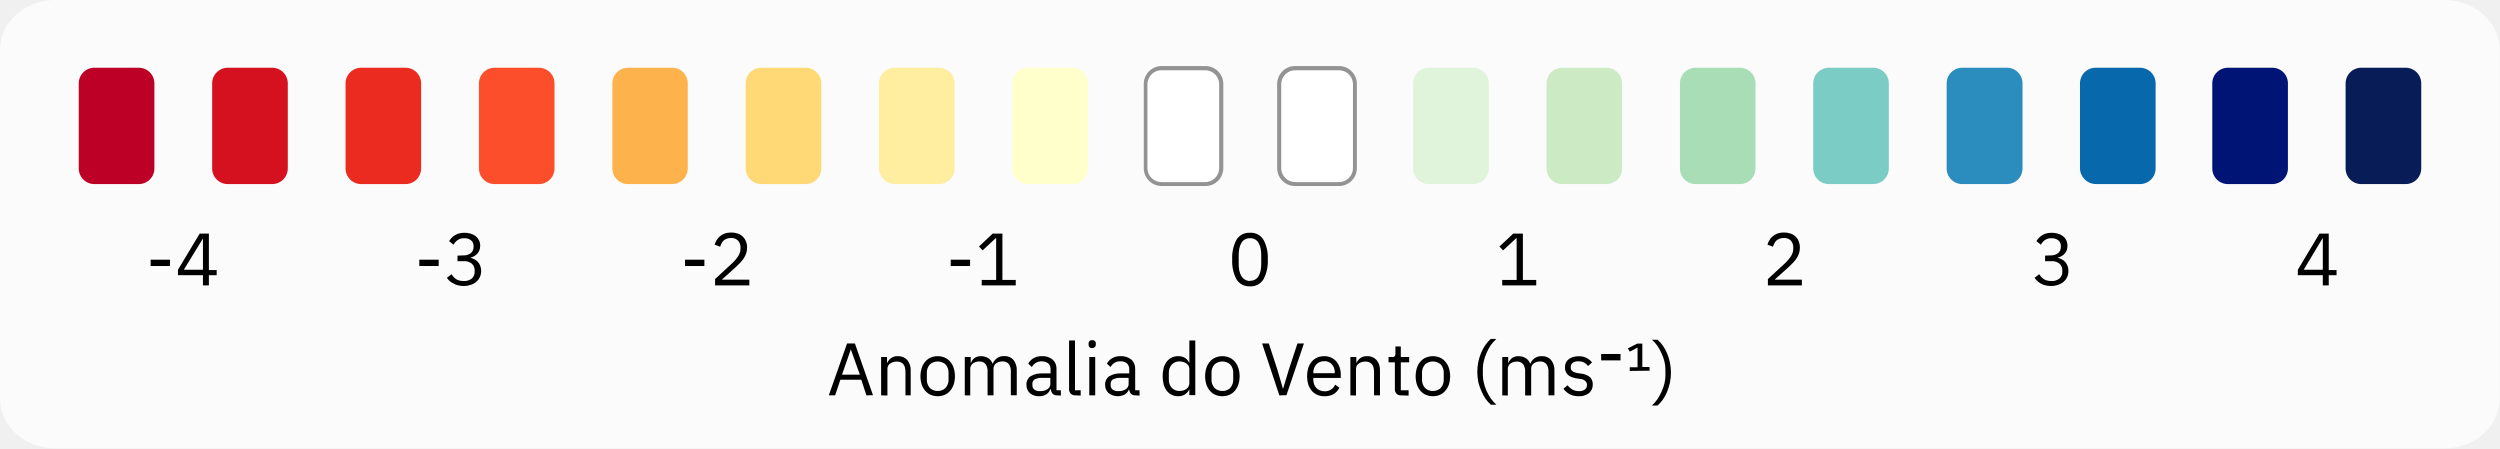
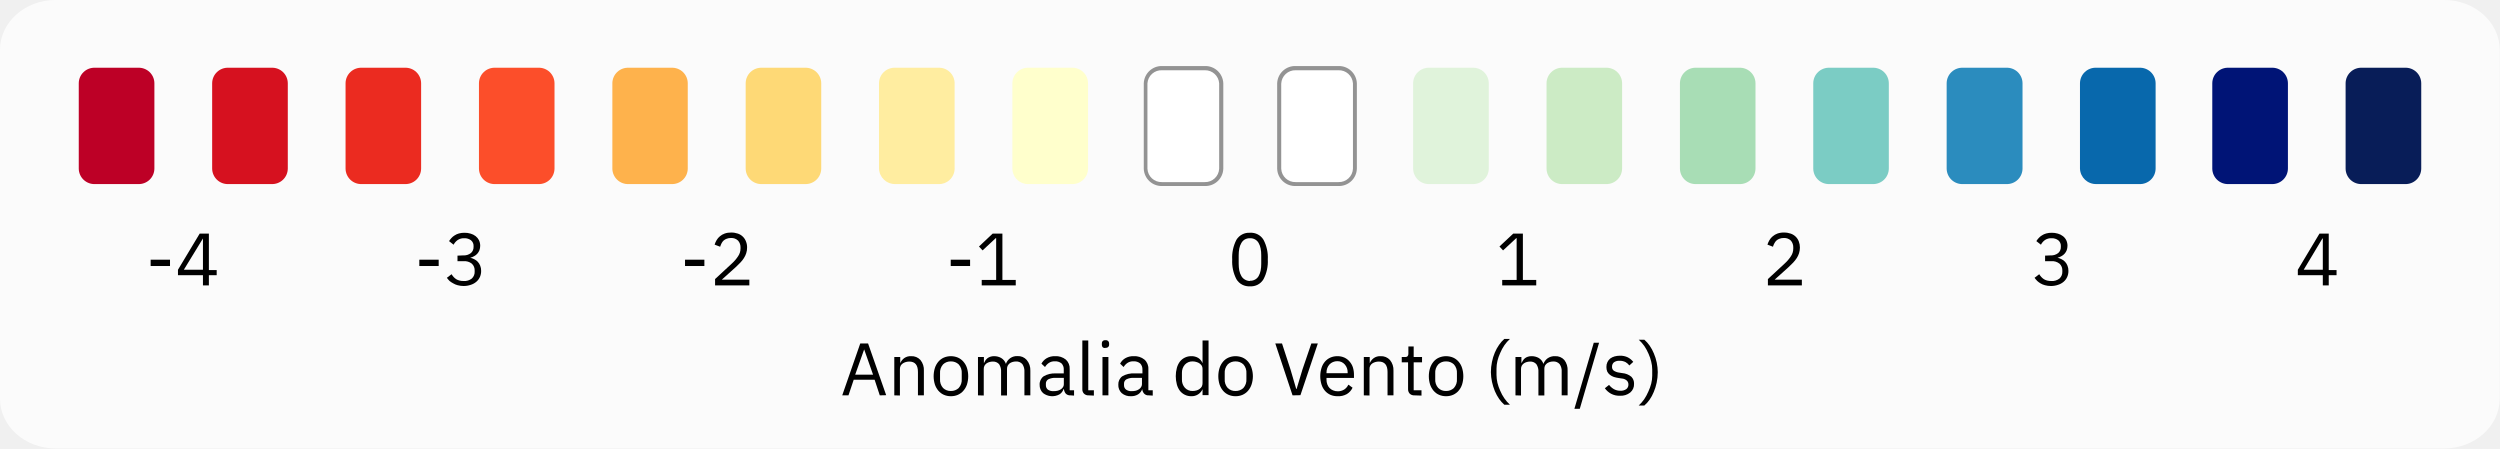
<svg xmlns="http://www.w3.org/2000/svg" id="Camada_1" data-name="Camada 1" viewBox="0 0 320.28 57.45">
  <defs>
    <style>.cls-1{opacity:0.75;}.cls-2{fill:#fff;}.cls-3{fill:#939393;}.cls-4{fill:#eb2b20;}.cls-5{fill:#d6111f;}.cls-6{fill:#bd0026;}.cls-7{fill:#0868ac;}.cls-8{fill:#001476;}.cls-9{fill:#081d58;}.cls-10{fill:#2b8cbe;}.cls-11{fill:#7bccc4;}.cls-12{fill:#a8ddb5;}.cls-13{fill:#ccebc5;}.cls-14{fill:#e0f3db;}.cls-15{fill:#ffc;}.cls-16{fill:#ffeda0;}.cls-17{fill:#fed976;}.cls-18{fill:#feb24c;}.cls-19{fill:#fc4e2a;}</style>
  </defs>
  <g class="cls-1">
    <path class="cls-2" d="M0,6.38C0,2.86,3.19,0,7.12,0h306c3.93,0,7.12,2.86,7.12,6.38V51.07c0,3.52-3.19,6.38-7.12,6.38H7.12C3.19,57.45,0,54.59,0,51.07Z" />
  </g>
  <path class="cls-2" d="M166,23.58h5.47a2,2,0,0,0,2.11-2V10.68a2,2,0,0,0-2.11-2H166a2,2,0,0,0-2.11,2V21.61A2,2,0,0,0,166,23.58Z" />
  <path class="cls-3" d="M163.62,21.61V10.68A2.3,2.3,0,0,1,166,8.46h5.47a2.3,2.3,0,0,1,2.36,2.22V21.61a2.29,2.29,0,0,1-2.36,2.22H166A2.29,2.29,0,0,1,163.62,21.61ZM166,9a1.8,1.8,0,0,0-1.86,1.72V21.61A1.8,1.8,0,0,0,166,23.33h5.47a1.8,1.8,0,0,0,1.86-1.72V10.68A1.8,1.8,0,0,0,171.45,9Z" />
  <path class="cls-4" d="M46.38,23.58h5.46a2,2,0,0,0,2.11-2V10.68a2,2,0,0,0-2.11-2H46.38a2,2,0,0,0-2.11,2V21.61A2,2,0,0,0,46.38,23.58Z" />
  <path class="cls-5" d="M29.29,23.58h5.47a2,2,0,0,0,2.11-2V10.68a2,2,0,0,0-2.11-2H29.29a2,2,0,0,0-2.11,2V21.61A2,2,0,0,0,29.29,23.58Z" />
  <path class="cls-6" d="M12.2,23.58h5.47a2,2,0,0,0,2.11-2V10.68a2,2,0,0,0-2.11-2H12.2a2,2,0,0,0-2.11,2V21.61A2,2,0,0,0,12.2,23.58Z" />
  <path class="cls-7" d="M268.58,23.58h5.47a2,2,0,0,0,2.11-2V10.68a2,2,0,0,0-2.11-2h-5.47a2,2,0,0,0-2.11,2V21.61A2.05,2.05,0,0,0,268.58,23.58Z" />
  <path class="cls-8" d="M285.53,23.58H291a2,2,0,0,0,2.11-2V10.68a2,2,0,0,0-2.11-2h-5.47a2,2,0,0,0-2.11,2V21.61A2,2,0,0,0,285.53,23.58Z" />
  <path class="cls-9" d="M302.61,23.58h5.47a2,2,0,0,0,2.11-2V10.68a2,2,0,0,0-2.11-2h-5.47a2,2,0,0,0-2.11,2V21.61A2,2,0,0,0,302.61,23.58Z" />
  <path class="cls-10" d="M251.5,23.58H257a2,2,0,0,0,2.11-2V10.68a2,2,0,0,0-2.11-2H251.5a2,2,0,0,0-2.11,2V21.61A2,2,0,0,0,251.5,23.58Z" />
  <path class="cls-11" d="M234.41,23.58h5.46a2,2,0,0,0,2.11-2V10.68a2,2,0,0,0-2.11-2h-5.46a2,2,0,0,0-2.11,2V21.61A2,2,0,0,0,234.41,23.58Z" />
  <path class="cls-12" d="M217.33,23.58h5.46a2,2,0,0,0,2.11-2V10.68a2,2,0,0,0-2.11-2h-5.46a2,2,0,0,0-2.11,2V21.61A2,2,0,0,0,217.33,23.58Z" />
  <path class="cls-13" d="M200.24,23.58h5.47a2,2,0,0,0,2.1-2V10.68a2,2,0,0,0-2.1-2h-5.47a2,2,0,0,0-2.11,2V21.61A2,2,0,0,0,200.24,23.58Z" />
  <path class="cls-14" d="M183.15,23.58h5.47a2,2,0,0,0,2.11-2V10.68a2,2,0,0,0-2.11-2h-5.47a2,2,0,0,0-2.11,2V21.61A2,2,0,0,0,183.15,23.58Z" />
  <path class="cls-2" d="M148.89,23.58h5.47a2,2,0,0,0,2.11-2V10.68a2,2,0,0,0-2.11-2h-5.47a2,2,0,0,0-2.11,2V21.61A2.05,2.05,0,0,0,148.89,23.58Z" />
  <path class="cls-3" d="M146.53,21.61V10.68a2.3,2.3,0,0,1,2.36-2.22h5.47a2.3,2.3,0,0,1,2.36,2.22V21.61a2.29,2.29,0,0,1-2.36,2.22h-5.47A2.29,2.29,0,0,1,146.53,21.61ZM148.89,9A1.8,1.8,0,0,0,147,10.68V21.61a1.8,1.8,0,0,0,1.86,1.72h5.47a1.8,1.8,0,0,0,1.86-1.72V10.68A1.8,1.8,0,0,0,154.36,9Z" />
  <path class="cls-15" d="M131.81,23.58h5.47a2,2,0,0,0,2.11-2V10.68a2,2,0,0,0-2.11-2h-5.47a2,2,0,0,0-2.11,2V21.61A2,2,0,0,0,131.81,23.58Z" />
  <path class="cls-16" d="M114.72,23.58h5.47a2,2,0,0,0,2.11-2V10.68a2,2,0,0,0-2.11-2h-5.47a2,2,0,0,0-2.11,2V21.61A2.05,2.05,0,0,0,114.72,23.58Z" />
  <path class="cls-17" d="M97.63,23.58h5.47a2,2,0,0,0,2.11-2V10.68a2,2,0,0,0-2.11-2H97.63a2,2,0,0,0-2.1,2V21.61A2,2,0,0,0,97.63,23.58Z" />
  <path class="cls-18" d="M80.55,23.58H86a2,2,0,0,0,2.11-2V10.68a2,2,0,0,0-2.11-2H80.55a2,2,0,0,0-2.1,2V21.61A2,2,0,0,0,80.55,23.58Z" />
  <path class="cls-19" d="M63.47,23.58h5.46a2,2,0,0,0,2.11-2V10.68a2,2,0,0,0-2.11-2H63.47a2,2,0,0,0-2.11,2V21.61A2,2,0,0,0,63.47,23.58Z" />
  <path d="M53.72,34.08v-.81H56.2v.81Z" />
  <path d="M59.33,32.72a1.47,1.47,0,0,0,1-.3,1,1,0,0,0,.34-.79v-.07a.92.92,0,0,0-.33-.78,1.36,1.36,0,0,0-.86-.26,1.4,1.4,0,0,0-.83.22,1.69,1.69,0,0,0-.54.61l-.58-.46a2.55,2.55,0,0,1,.3-.39,1.73,1.73,0,0,1,.41-.34,1.85,1.85,0,0,1,.55-.25,2.6,2.6,0,0,1,.71-.09,2.56,2.56,0,0,1,.79.11,1.83,1.83,0,0,1,.64.32,1.56,1.56,0,0,1,.43.52,1.65,1.65,0,0,1,.16.71,1.72,1.72,0,0,1-.1.58,1.48,1.48,0,0,1-.27.44,1.42,1.42,0,0,1-.41.32,1.69,1.69,0,0,1-.5.2v0a2,2,0,0,1,.52.19,1.45,1.45,0,0,1,.45.33,1.57,1.57,0,0,1,.31.5,1.69,1.69,0,0,1,.12.66,1.86,1.86,0,0,1-.16.79,1.73,1.73,0,0,1-.46.61,2,2,0,0,1-.71.39,2.73,2.73,0,0,1-.92.15,2.86,2.86,0,0,1-.76-.1,2.1,2.1,0,0,1-.59-.25A2.73,2.73,0,0,1,57.6,36a3.31,3.31,0,0,1-.35-.41l.6-.46a2.42,2.42,0,0,0,.27.36,1.75,1.75,0,0,0,.33.28,1.53,1.53,0,0,0,.41.17,2,2,0,0,0,.53.06,1.51,1.51,0,0,0,1.06-.32,1.14,1.14,0,0,0,.36-.91v-.08a1.15,1.15,0,0,0-.36-.91,1.51,1.51,0,0,0-1.06-.32h-.78v-.71Z" />
  <path d="M19.3,34.08v-.81h2.48v.81Z" />
  <path d="M26,36.56v-1.3h-3.2v-.7l2.78-4.63h1.18V34.6h1v.66h-1v1.3Zm-2.45-2H26V30.55h0Z" />
  <path d="M87.76,34.08v-.81h2.48v.81Z" />
  <path d="M96,36.56H91.61v-.81l2.16-2a4.71,4.71,0,0,0,.78-.91,1.75,1.75,0,0,0,.32-1v-.11a1.28,1.28,0,0,0-.31-.9,1.19,1.19,0,0,0-.92-.34,1.44,1.44,0,0,0-.53.09,1.23,1.23,0,0,0-.4.23,1.22,1.22,0,0,0-.27.36,2.89,2.89,0,0,0-.18.44l-.71-.27a2.72,2.72,0,0,1,.26-.58,1.79,1.79,0,0,1,.42-.49,1.91,1.91,0,0,1,.61-.35,2.39,2.39,0,0,1,.84-.13,2.54,2.54,0,0,1,.86.14,1.66,1.66,0,0,1,.64.4,1.68,1.68,0,0,1,.39.61,1.92,1.92,0,0,1,.14.77,2.19,2.19,0,0,1-.11.73,2.6,2.6,0,0,1-.3.63,3.44,3.44,0,0,1-.46.58c-.18.19-.37.38-.58.57l-1.79,1.61H96Z" />
  <path d="M121.8,34.08v-.81h2.48v.81Z" />
  <path d="M125.77,36.56v-.7h1.85V30.52h-.07l-1.67,1.56-.46-.5,1.75-1.65h1.25v5.93h1.71v.7Z" />
  <path d="M160.14,36.68a1.88,1.88,0,0,1-1.74-.91,4.91,4.91,0,0,1-.54-2.52,4.93,4.93,0,0,1,.54-2.53,1.9,1.9,0,0,1,1.74-.9,1.87,1.87,0,0,1,1.73.9,4.82,4.82,0,0,1,.55,2.53,4.81,4.81,0,0,1-.55,2.52A1.86,1.86,0,0,1,160.14,36.68Zm0-.71a1.24,1.24,0,0,0,.66-.16,1.15,1.15,0,0,0,.45-.45,2.35,2.35,0,0,0,.25-.69,4.06,4.06,0,0,0,.08-.88V32.71a4,4,0,0,0-.08-.88,2.15,2.15,0,0,0-.25-.69,1.17,1.17,0,0,0-.45-.46,1.24,1.24,0,0,0-.66-.16,1.3,1.3,0,0,0-.67.16,1.22,1.22,0,0,0-.44.46,2.16,2.16,0,0,0-.26.69,4.71,4.71,0,0,0-.08.88v1.08a4.79,4.79,0,0,0,.08.88,2.36,2.36,0,0,0,.26.69,1.19,1.19,0,0,0,.44.45A1.3,1.3,0,0,0,160.14,36Z" />
  <path d="M192.45,36.56v-.7h1.85V30.52h-.06l-1.68,1.56-.46-.5,1.76-1.65h1.24v5.93h1.71v.7Z" />
  <path d="M230.84,36.56h-4.35v-.81l2.16-2a4.71,4.71,0,0,0,.78-.91,1.74,1.74,0,0,0,.31-1v-.11a1.32,1.32,0,0,0-.3-.9,1.19,1.19,0,0,0-.92-.34,1.44,1.44,0,0,0-.53.09,1.05,1.05,0,0,0-.4.23,1.22,1.22,0,0,0-.27.36,1.7,1.7,0,0,0-.18.44l-.71-.27a2.72,2.72,0,0,1,.26-.58,1.79,1.79,0,0,1,.42-.49,2,2,0,0,1,.6-.35,2.41,2.41,0,0,1,.85-.13,2.54,2.54,0,0,1,.86.14,1.74,1.74,0,0,1,.64.4,1.68,1.68,0,0,1,.39.61,2.11,2.11,0,0,1,.14.77,2.48,2.48,0,0,1-.11.73,2.6,2.6,0,0,1-.3.63,4,4,0,0,1-.46.58c-.18.19-.38.38-.58.57l-1.79,1.61h3.49Z" />
  <path d="M262.68,32.72a1.47,1.47,0,0,0,1-.3,1,1,0,0,0,.34-.79v-.07a.92.92,0,0,0-.33-.78,1.36,1.36,0,0,0-.86-.26,1.4,1.4,0,0,0-.83.22,1.58,1.58,0,0,0-.53.61l-.59-.46a2.55,2.55,0,0,1,.3-.39,1.73,1.73,0,0,1,.41-.34,1.85,1.85,0,0,1,.55-.25,2.6,2.6,0,0,1,.71-.09,2.56,2.56,0,0,1,.79.11,1.83,1.83,0,0,1,.64.32,1.45,1.45,0,0,1,.43.52,1.65,1.65,0,0,1,.16.71,1.72,1.72,0,0,1-.1.58,1.48,1.48,0,0,1-.27.44,1.42,1.42,0,0,1-.41.32,1.69,1.69,0,0,1-.5.2v0a2,2,0,0,1,.52.19,1.45,1.45,0,0,1,.45.33,1.57,1.57,0,0,1,.31.5,1.69,1.69,0,0,1,.12.66,1.86,1.86,0,0,1-.16.79,1.73,1.73,0,0,1-.46.61,2,2,0,0,1-.71.39,2.73,2.73,0,0,1-.92.15,2.86,2.86,0,0,1-.76-.1,2.1,2.1,0,0,1-.59-.25A2.73,2.73,0,0,1,261,36a3.31,3.31,0,0,1-.35-.41l.6-.46a2.42,2.42,0,0,0,.27.36,1.75,1.75,0,0,0,.33.28,1.53,1.53,0,0,0,.41.17,2.09,2.09,0,0,0,.53.06,1.51,1.51,0,0,0,1.06-.32,1.14,1.14,0,0,0,.36-.91v-.08a1.15,1.15,0,0,0-.36-.91,1.51,1.51,0,0,0-1.06-.32H262v-.71Z" />
  <path d="M297.58,36.56v-1.3h-3.2v-.7l2.77-4.63h1.19V34.6h1v.66h-1v1.3Zm-2.45-2h2.45V30.55h-.05Z" />
-   <path d="M111,50.65l-.66-2h-2.68l-.67,2h-.81L108.52,44h1l2.32,6.63Zm-2-5.89h0L107.87,48h2.29Z" />
-   <path d="M112.88,50.65V45.74h.76v.79h0a1.58,1.58,0,0,1,.51-.65,1.39,1.39,0,0,1,.88-.25,1.54,1.54,0,0,1,1.2.49,2,2,0,0,1,.44,1.38v3.15H116v-3c0-.88-.37-1.33-1.11-1.33a1.61,1.61,0,0,0-.44.06,1.53,1.53,0,0,0-.39.17,1.06,1.06,0,0,0-.27.29.82.82,0,0,0-.1.42v3.41Z" />
-   <path d="M120.13,50.76a2.19,2.19,0,0,1-.9-.18,1.89,1.89,0,0,1-.7-.52,2.49,2.49,0,0,1-.45-.8,3.59,3.59,0,0,1,0-2.12,2.43,2.43,0,0,1,.45-.81,1.89,1.89,0,0,1,.7-.52,2.34,2.34,0,0,1,1.8,0,2,2,0,0,1,.7.52,2.43,2.43,0,0,1,.45.81,3.59,3.59,0,0,1,0,2.12,2.49,2.49,0,0,1-.45.8,2,2,0,0,1-.7.52A2.19,2.19,0,0,1,120.13,50.76Zm0-.67a1.41,1.41,0,0,0,1-.38,1.56,1.56,0,0,0,.39-1.16v-.71a1.56,1.56,0,0,0-.39-1.16,1.53,1.53,0,0,0-2,0,1.56,1.56,0,0,0-.39,1.16v.71a1.56,1.56,0,0,0,.39,1.16A1.41,1.41,0,0,0,120.13,50.09Z" />
-   <path d="M123.6,50.65V45.74h.76v.79h0a2.37,2.37,0,0,1,.19-.35,1.2,1.2,0,0,1,.63-.48,1.51,1.51,0,0,1,.5-.07,1.82,1.82,0,0,1,.89.23,1.44,1.44,0,0,1,.61.76h0a1.48,1.48,0,0,1,1.49-1,1.45,1.45,0,0,1,1.17.49,2.07,2.07,0,0,1,.42,1.38v3.15h-.76v-3a1.61,1.61,0,0,0-.25-1,1,1,0,0,0-.82-.34,1.49,1.49,0,0,0-.43.06,1.4,1.4,0,0,0-.37.17.86.86,0,0,0-.25.29.82.82,0,0,0-.1.42v3.41h-.76v-3a1.54,1.54,0,0,0-.26-1,.94.94,0,0,0-.79-.34,1.56,1.56,0,0,0-.44.06,1.4,1.4,0,0,0-.37.17.89.89,0,0,0-.26.29.82.82,0,0,0-.1.42v3.41Z" />
-   <path d="M135.45,50.65a.75.75,0,0,1-.61-.23,1.13,1.13,0,0,1-.23-.57h-.05a1.26,1.26,0,0,1-.53.68,1.67,1.67,0,0,1-.88.23,1.73,1.73,0,0,1-1.22-.4,1.42,1.42,0,0,1-.43-1.08,1.25,1.25,0,0,1,.51-1.07,2.77,2.77,0,0,1,1.58-.37h1v-.48a1.07,1.07,0,0,0-.28-.8,1.52,1.52,0,0,0-1.62-.07,1.59,1.59,0,0,0-.5.53l-.46-.43a1.73,1.73,0,0,1,.64-.68,2,2,0,0,1,1.1-.28,2,2,0,0,1,1.39.44,1.52,1.52,0,0,1,.49,1.21V50h.56v.68Zm-2.18-.54a2.12,2.12,0,0,0,.52-.06,1.42,1.42,0,0,0,.41-.19,1.06,1.06,0,0,0,.27-.29.68.68,0,0,0,.09-.35v-.81h-1a1.91,1.91,0,0,0-1,.19.62.62,0,0,0-.3.55v.2a.7.7,0,0,0,.26.57A1.17,1.17,0,0,0,133.27,50.11Z" />
-   <path d="M137.77,50.65a.77.77,0,0,1-.6-.23.78.78,0,0,1-.21-.56V43.62h.76V50h.73v.68Z" />
-   <path d="M139.93,44.59a.46.46,0,0,1-.36-.11.47.47,0,0,1-.11-.31V44a.42.42,0,0,1,.11-.3.46.46,0,0,1,.36-.12.45.45,0,0,1,.35.12.39.39,0,0,1,.11.3v.13a.42.42,0,0,1-.11.31A.45.45,0,0,1,139.93,44.59Zm-.38,1.15h.76v4.91h-.76Z" />
-   <path d="M145.49,50.65a.77.77,0,0,1-.62-.23,1.13,1.13,0,0,1-.23-.57h0a1.26,1.26,0,0,1-.53.68,1.93,1.93,0,0,1-2.09-.17,1.39,1.39,0,0,1-.44-1.08,1.25,1.25,0,0,1,.51-1.07,2.77,2.77,0,0,1,1.58-.37h1v-.48a1.07,1.07,0,0,0-.28-.8,1.24,1.24,0,0,0-.88-.27,1.26,1.26,0,0,0-.74.2,1.59,1.59,0,0,0-.5.53l-.46-.43a1.8,1.8,0,0,1,.64-.68,2,2,0,0,1,1.1-.28,2,2,0,0,1,1.39.44,1.52,1.52,0,0,1,.49,1.21V50h.56v.68Zm-2.19-.54a2.12,2.12,0,0,0,.52-.06,1.42,1.42,0,0,0,.41-.19.93.93,0,0,0,.27-.29.68.68,0,0,0,.09-.35v-.81h-1a1.92,1.92,0,0,0-1,.19.62.62,0,0,0-.3.55v.2a.7.7,0,0,0,.26.57A1.17,1.17,0,0,0,143.3,50.11Z" />
-   <path d="M152.37,49.86h0a1.48,1.48,0,0,1-1.43.9,1.79,1.79,0,0,1-1.46-.69,2.46,2.46,0,0,1-.4-.81,4.43,4.43,0,0,1,0-2.13,2.46,2.46,0,0,1,.4-.81,1.79,1.79,0,0,1,1.46-.69,1.64,1.64,0,0,1,.88.22,1.39,1.39,0,0,1,.55.68h0V43.62h.76v7h-.76Zm-1.26.23a2,2,0,0,0,.49-.07,1.25,1.25,0,0,0,.4-.2.8.8,0,0,0,.27-.31.88.88,0,0,0,.1-.43V47.25a.75.75,0,0,0-.1-.38,1,1,0,0,0-.27-.3,1.24,1.24,0,0,0-.4-.19,1.62,1.62,0,0,0-.49-.08,1.33,1.33,0,0,0-1,.41,1.56,1.56,0,0,0-.37,1.07v.84a1.55,1.55,0,0,0,.37,1.06A1.33,1.33,0,0,0,151.11,50.09Z" />
-   <path d="M156.6,50.76a2.19,2.19,0,0,1-.9-.18,1.81,1.81,0,0,1-.7-.52,2.49,2.49,0,0,1-.45-.8,3.59,3.59,0,0,1,0-2.12,2.43,2.43,0,0,1,.45-.81,1.81,1.81,0,0,1,.7-.52,2.34,2.34,0,0,1,1.8,0,2,2,0,0,1,.7.52,2.43,2.43,0,0,1,.45.81,3.59,3.59,0,0,1,0,2.12,2.49,2.49,0,0,1-.45.8,2,2,0,0,1-.7.52A2.19,2.19,0,0,1,156.6,50.76Zm0-.67a1.41,1.41,0,0,0,1-.38,1.56,1.56,0,0,0,.39-1.16v-.71a1.56,1.56,0,0,0-.39-1.16,1.53,1.53,0,0,0-2,0,1.56,1.56,0,0,0-.39,1.16v.71a1.56,1.56,0,0,0,.39,1.16A1.41,1.41,0,0,0,156.6,50.09Z" />
-   <path d="M163.9,50.65,161.69,44h.86l1.09,3.34.73,2.49h0l.75-2.49,1.1-3.34h.83l-2.24,6.63Z" />
-   <path d="M169.65,50.76a2.16,2.16,0,0,1-.9-.18,1.89,1.89,0,0,1-.7-.52,2.49,2.49,0,0,1-.45-.8,3.82,3.82,0,0,1,0-2.12,2.43,2.43,0,0,1,.45-.81,1.89,1.89,0,0,1,.7-.52,2.16,2.16,0,0,1,.9-.18,2.11,2.11,0,0,1,.89.18,2,2,0,0,1,.66.5,2.12,2.12,0,0,1,.42.75,2.93,2.93,0,0,1,.15,1v.36h-3.52v.22a1.63,1.63,0,0,0,.1.59,1.31,1.31,0,0,0,.28.47,1.25,1.25,0,0,0,.46.31,1.48,1.48,0,0,0,.61.12,1.42,1.42,0,0,0,1.35-.85l.54.39a2,2,0,0,1-.74.82A2.23,2.23,0,0,1,169.65,50.76Zm0-4.49a1.32,1.32,0,0,0-.57.11,1.23,1.23,0,0,0-.44.3,1.49,1.49,0,0,0-.29.47,1.63,1.63,0,0,0-.1.59v.07H171V47.7a1.52,1.52,0,0,0-.35-1A1.24,1.24,0,0,0,169.65,46.27Z" />
-   <path d="M173,50.65V45.74h.76v.79h0a1.58,1.58,0,0,1,.51-.65,1.39,1.39,0,0,1,.88-.25,1.51,1.51,0,0,1,1.2.49,2,2,0,0,1,.44,1.38v3.15h-.76v-3c0-.88-.37-1.33-1.11-1.33a1.61,1.61,0,0,0-.44.06,1.46,1.46,0,0,0-.38.17,1,1,0,0,0-.28.29.93.93,0,0,0-.1.42v3.41Z" />
-   <path d="M179.5,50.65a.74.74,0,0,1-.8-.81V46.42h-.81v-.68h.45a.43.43,0,0,0,.34-.1.5.5,0,0,0,.09-.34v-.91h.69v1.35h1.07v.68h-1.07V50h1v.68Z" />
-   <path d="M183.57,50.76a2.19,2.19,0,0,1-.9-.18,1.81,1.81,0,0,1-.7-.52,2.31,2.31,0,0,1-.45-.8,3.59,3.59,0,0,1,0-2.12,2.27,2.27,0,0,1,.45-.81,1.81,1.81,0,0,1,.7-.52,2.34,2.34,0,0,1,1.8,0,1.86,1.86,0,0,1,.69.52,2.29,2.29,0,0,1,.46.81,3.59,3.59,0,0,1,0,2.12,2.33,2.33,0,0,1-.46.8,1.86,1.86,0,0,1-.69.52A2.19,2.19,0,0,1,183.57,50.76Zm0-.67a1.41,1.41,0,0,0,1-.38,1.56,1.56,0,0,0,.39-1.16v-.71a1.56,1.56,0,0,0-.39-1.16,1.53,1.53,0,0,0-2,0,1.56,1.56,0,0,0-.39,1.16v.71a1.56,1.56,0,0,0,.39,1.16A1.41,1.41,0,0,0,183.57,50.09Z" />
-   <path d="M189.26,47.68a6.42,6.42,0,0,1,.13-1.32,6,6,0,0,1,.37-1.18,4.7,4.7,0,0,1,.55-1,3.84,3.84,0,0,1,.67-.76h.72a5.62,5.62,0,0,0-.72.81,6.14,6.14,0,0,0-.54,1,5.59,5.59,0,0,0-.34,1,4.08,4.08,0,0,0-.13,1v.82a4.23,4.23,0,0,0,.13,1,6,6,0,0,0,.89,2,5,5,0,0,0,.71.8H191a4.42,4.42,0,0,1-.67-.74,5.58,5.58,0,0,1-.54-1A6.35,6.35,0,0,1,189.4,49,6.55,6.55,0,0,1,189.26,47.68Z" />
-   <path d="M192.46,50.65V45.74h.76v.79h0a3.9,3.9,0,0,1,.19-.35,1.86,1.86,0,0,1,.27-.29,1.38,1.38,0,0,1,.86-.26,1.82,1.82,0,0,1,.89.23,1.35,1.35,0,0,1,.61.76h0a1.57,1.57,0,0,1,.5-.69,1.5,1.5,0,0,1,1-.3,1.45,1.45,0,0,1,1.17.49,2,2,0,0,1,.43,1.38v3.15h-.76v-3a1.6,1.6,0,0,0-.26-1,1,1,0,0,0-.82-.34,1.54,1.54,0,0,0-.43.06,1.33,1.33,0,0,0-.36.17.89.89,0,0,0-.26.29.93.93,0,0,0-.09.42v3.41h-.77v-3a1.61,1.61,0,0,0-.25-1,1,1,0,0,0-.8-.34,1.61,1.61,0,0,0-.44.06,1.4,1.4,0,0,0-.37.17,1,1,0,0,0-.26.29.82.82,0,0,0-.1.42v3.41Z" />
-   <path d="M202.23,50.76a2.36,2.36,0,0,1-1.15-.26,2.63,2.63,0,0,1-.79-.7l.54-.44a2.1,2.1,0,0,0,.64.56,1.62,1.62,0,0,0,.81.19,1.21,1.21,0,0,0,.76-.2.71.71,0,0,0,.27-.59.67.67,0,0,0-.19-.49,1.07,1.07,0,0,0-.66-.28l-.39-.06a2.91,2.91,0,0,1-.63-.15,1.58,1.58,0,0,1-.5-.26,1.14,1.14,0,0,1-.33-.42,1.32,1.32,0,0,1-.12-.59,1.39,1.39,0,0,1,.13-.63A1.24,1.24,0,0,1,201,46a1.57,1.57,0,0,1,.55-.27,2.63,2.63,0,0,1,.7-.09,2.15,2.15,0,0,1,1,.21,2.3,2.3,0,0,1,.71.58l-.51.46a1.39,1.39,0,0,0-.47-.42,1.57,1.57,0,0,0-.79-.18,1.07,1.07,0,0,0-.72.2.7.7,0,0,0-.24.56.58.58,0,0,0,.24.52,1.78,1.78,0,0,0,.7.24l.38.05a2.13,2.13,0,0,1,1.16.47,1.24,1.24,0,0,1,.34.91,1.38,1.38,0,0,1-.48,1.12A2,2,0,0,1,202.23,50.76Z" />
-   <path d="M205.13,46.17v-.82h2.48v.82Z" />
-   <path d="M208.79,47.52v-.47h1V44.53l-1,.52-.24-.42,1.2-.61h.65v3h.93v.47Z" />
-   <path d="M214.07,47.68a6.55,6.55,0,0,1-.13,1.34,8.28,8.28,0,0,1-.37,1.19,5.61,5.61,0,0,1-.55,1,4,4,0,0,1-.67.74h-.72a4.51,4.51,0,0,0,.7-.8,6.57,6.57,0,0,0,.55-1,5.78,5.78,0,0,0,.35-1,4.23,4.23,0,0,0,.13-1v-.82a4.57,4.57,0,0,0-.12-1,5.63,5.63,0,0,0-.35-1,6.14,6.14,0,0,0-.54-1,4.64,4.64,0,0,0-.72-.81h.72a4.22,4.22,0,0,1,.68.76,5.19,5.19,0,0,1,.55,1,6.78,6.78,0,0,1,.36,1.18A6.42,6.42,0,0,1,214.07,47.68Z" />
+   <path d="M112.71,50.65l-.66-2h-2.68l-.67,2h-.8L110.21,44h1l2.32,6.63Zm-2-5.89h0L109.56,48h2.29Z" />
+   <path d="M114.57,50.65V45.74h.76v.79h0a1.58,1.58,0,0,1,.51-.65,1.39,1.39,0,0,1,.88-.25,1.51,1.51,0,0,1,1.2.49,2,2,0,0,1,.44,1.38v3.15h-.76v-3c0-.88-.37-1.33-1.11-1.33a1.61,1.61,0,0,0-.44.06,1.46,1.46,0,0,0-.38.17,1,1,0,0,0-.28.29.93.93,0,0,0-.1.42v3.41Z" />
+   <path d="M121.82,50.76a2.19,2.19,0,0,1-.9-.18,2,2,0,0,1-.7-.52,2.49,2.49,0,0,1-.45-.8,3.59,3.59,0,0,1,0-2.12,2.43,2.43,0,0,1,.45-.81,2,2,0,0,1,.7-.52,2.34,2.34,0,0,1,1.8,0,2,2,0,0,1,.7.52,2.29,2.29,0,0,1,.46.81,3.59,3.59,0,0,1,0,2.12,2.33,2.33,0,0,1-.46.8,2,2,0,0,1-.7.52A2.19,2.19,0,0,1,121.82,50.76Zm0-.67a1.41,1.41,0,0,0,1-.38,1.56,1.56,0,0,0,.39-1.16v-.71a1.56,1.56,0,0,0-.39-1.16,1.41,1.41,0,0,0-1-.38,1.38,1.38,0,0,0-1,.38,1.56,1.56,0,0,0-.39,1.16v.71a1.56,1.56,0,0,0,.39,1.16A1.38,1.38,0,0,0,121.82,50.09Z" />
+   <path d="M125.29,50.65V45.74h.76v.79h0a3.9,3.9,0,0,1,.19-.35,1.48,1.48,0,0,1,.27-.29,1.29,1.29,0,0,1,.37-.19,1.41,1.41,0,0,1,.49-.07,1.82,1.82,0,0,1,.89.23,1.39,1.39,0,0,1,.61.76h0a1.48,1.48,0,0,1,1.49-1,1.45,1.45,0,0,1,1.17.49A2,2,0,0,1,132,47.5v3.15h-.76v-3a1.6,1.6,0,0,0-.26-1,1,1,0,0,0-.82-.34,1.54,1.54,0,0,0-.43.06,1.4,1.4,0,0,0-.37.17,1,1,0,0,0-.25.29.82.82,0,0,0-.1.42v3.41h-.76v-3a1.61,1.61,0,0,0-.25-1,1,1,0,0,0-.8-.34,1.61,1.61,0,0,0-.44.06,1.4,1.4,0,0,0-.37.17,1,1,0,0,0-.26.29.82.82,0,0,0-.1.42v3.41Z" />
+   <path d="M137.15,50.65a.77.77,0,0,1-.62-.23,1.13,1.13,0,0,1-.23-.57h-.05a1.22,1.22,0,0,1-.53.68,1.93,1.93,0,0,1-2.09-.17,1.39,1.39,0,0,1-.44-1.08,1.25,1.25,0,0,1,.51-1.07,2.77,2.77,0,0,1,1.58-.37h1v-.48a1.07,1.07,0,0,0-.28-.8,1.24,1.24,0,0,0-.88-.27,1.26,1.26,0,0,0-.74.2,1.59,1.59,0,0,0-.5.53l-.46-.43a1.8,1.8,0,0,1,.64-.68,2,2,0,0,1,1.1-.28,2,2,0,0,1,1.39.44,1.52,1.52,0,0,1,.49,1.21V50h.56v.68ZM135,50.11a2.06,2.06,0,0,0,.52-.06,1.42,1.42,0,0,0,.41-.19.93.93,0,0,0,.27-.29.68.68,0,0,0,.09-.35v-.81h-1a1.92,1.92,0,0,0-1,.19.62.62,0,0,0-.3.55v.2a.7.7,0,0,0,.26.57A1.17,1.17,0,0,0,135,50.11Z" />
+   <path d="M139.46,50.65a.78.78,0,0,1-.6-.23.77.77,0,0,1-.2-.56V43.62h.76V50h.72v.68Z" />
+   <path d="M141.62,44.59a.49.49,0,0,1-.36-.11.46.46,0,0,1-.1-.31V44a.42.42,0,0,1,.1-.3.49.49,0,0,1,.36-.12.47.47,0,0,1,.36.12.42.42,0,0,1,.11.3v.13a.39.39,0,0,1-.47.42Zm-.38,1.15H142v4.91h-.76Z" />
+   <path d="M147.18,50.65a.74.74,0,0,1-.61-.23,1.06,1.06,0,0,1-.24-.57h0a1.28,1.28,0,0,1-.54.68,1.65,1.65,0,0,1-.88.23,1.7,1.7,0,0,1-1.21-.4,1.39,1.39,0,0,1-.43-1.08,1.27,1.27,0,0,1,.5-1.07,2.78,2.78,0,0,1,1.59-.37h1v-.48a1.07,1.07,0,0,0-.29-.8,1.23,1.23,0,0,0-.87-.27,1.27,1.27,0,0,0-.75.2,1.59,1.59,0,0,0-.5.53l-.45-.43a1.7,1.7,0,0,1,.63-.68,2,2,0,0,1,1.1-.28,2,2,0,0,1,1.39.44,1.52,1.52,0,0,1,.5,1.21V50h.56v.68ZM145,50.11a2.2,2.2,0,0,0,.53-.06,1.48,1.48,0,0,0,.4-.19.82.82,0,0,0,.27-.29.68.68,0,0,0,.1-.35v-.81h-1a1.92,1.92,0,0,0-1,.19.62.62,0,0,0-.3.55v.2a.68.68,0,0,0,.27.57A1.14,1.14,0,0,0,145,50.11Z" />
+   <path d="M154.06,49.86h0a1.51,1.51,0,0,1-1.44.9,1.83,1.83,0,0,1-.82-.18,1.86,1.86,0,0,1-.64-.51,2.44,2.44,0,0,1-.39-.81,4.12,4.12,0,0,1,0-2.13,2.44,2.44,0,0,1,.39-.81,1.86,1.86,0,0,1,.64-.51,1.83,1.83,0,0,1,.82-.18,1.64,1.64,0,0,1,.88.22,1.41,1.41,0,0,1,.56.68h0V43.62h.77v7h-.77Zm-1.26.23a1.93,1.93,0,0,0,.49-.07,1.16,1.16,0,0,0,.4-.2.92.92,0,0,0,.28-.31,1,1,0,0,0,.09-.43V47.25a.85.85,0,0,0-.09-.38,1.13,1.13,0,0,0-.28-.3,1.14,1.14,0,0,0-.4-.19,1.57,1.57,0,0,0-.49-.08,1.29,1.29,0,0,0-1,.41,1.52,1.52,0,0,0-.38,1.07v.84a1.51,1.51,0,0,0,.38,1.06A1.29,1.29,0,0,0,152.8,50.09Z" />
+   <path d="M158.29,50.76a2.19,2.19,0,0,1-.9-.18,1.89,1.89,0,0,1-.7-.52,2.49,2.49,0,0,1-.45-.8,3.59,3.59,0,0,1,0-2.12,2.43,2.43,0,0,1,.45-.81,1.89,1.89,0,0,1,.7-.52,2.34,2.34,0,0,1,1.8,0,2,2,0,0,1,.7.52,2.27,2.27,0,0,1,.45.81,3.39,3.39,0,0,1,0,2.12,2.31,2.31,0,0,1-.45.8,2,2,0,0,1-.7.52A2.19,2.19,0,0,1,158.29,50.76Zm0-.67a1.41,1.41,0,0,0,1-.38,1.56,1.56,0,0,0,.39-1.16v-.71a1.56,1.56,0,0,0-.39-1.16,1.41,1.41,0,0,0-1-.38,1.38,1.38,0,0,0-1,.38,1.56,1.56,0,0,0-.39,1.16v.71a1.56,1.56,0,0,0,.39,1.16A1.38,1.38,0,0,0,158.29,50.09Z" />
+   <path d="M165.59,50.65,163.38,44h.86l1.09,3.34.73,2.49h.05l.75-2.49L168,44h.83l-2.23,6.63Z" />
+   <path d="M171.34,50.76a2.19,2.19,0,0,1-.9-.18,2,2,0,0,1-.7-.52,2.29,2.29,0,0,1-.44-.8,3.59,3.59,0,0,1,0-2.12,2.25,2.25,0,0,1,.44-.81,2,2,0,0,1,.7-.52,2.19,2.19,0,0,1,.9-.18,2.11,2.11,0,0,1,.89.18,1.93,1.93,0,0,1,.66.5,2.13,2.13,0,0,1,.43.75,3.22,3.22,0,0,1,.14,1v.36h-3.52v.22a1.63,1.63,0,0,0,.1.59,1.31,1.31,0,0,0,.28.47,1.33,1.33,0,0,0,.46.31,1.48,1.48,0,0,0,.61.12,1.53,1.53,0,0,0,.81-.22,1.45,1.45,0,0,0,.54-.63l.54.39a1.88,1.88,0,0,1-.74.82A2.19,2.19,0,0,1,171.34,50.76Zm0-4.49a1.38,1.38,0,0,0-.57.11,1.32,1.32,0,0,0-.44.3,1.49,1.49,0,0,0-.29.47,1.63,1.63,0,0,0-.1.59v.07h2.71V47.7a1.48,1.48,0,0,0-.36-1A1.22,1.22,0,0,0,171.34,46.27Z" />
+   <path d="M174.72,50.65V45.74h.76v.79h0a1.58,1.58,0,0,1,.51-.65,1.39,1.39,0,0,1,.88-.25,1.51,1.51,0,0,1,1.2.49,2,2,0,0,1,.45,1.38v3.15h-.76v-3c0-.88-.37-1.33-1.12-1.33a1.67,1.67,0,0,0-.44.06,1.46,1.46,0,0,0-.38.17.81.81,0,0,0-.37.71v3.41Z" />
+   <path d="M181.2,50.65a.79.79,0,0,1-.61-.23.83.83,0,0,1-.2-.58V46.42h-.81v-.68H180a.42.42,0,0,0,.33-.1.49.49,0,0,0,.1-.34v-.91h.68v1.35h1.07v.68h-1.07V50h1v.68Z" />
+   <path d="M185.26,50.76a2.19,2.19,0,0,1-.9-.18,1.89,1.89,0,0,1-.7-.52,2.49,2.49,0,0,1-.45-.8,3.59,3.59,0,0,1,0-2.12,2.43,2.43,0,0,1,.45-.81,1.89,1.89,0,0,1,.7-.52,2.34,2.34,0,0,1,1.8,0,2,2,0,0,1,.7.52,2.27,2.27,0,0,1,.45.81,3.59,3.59,0,0,1,0,2.12,2.31,2.31,0,0,1-.45.8,2,2,0,0,1-.7.52A2.19,2.19,0,0,1,185.26,50.76Zm0-.67a1.41,1.41,0,0,0,1-.38,1.56,1.56,0,0,0,.39-1.16v-.71a1.56,1.56,0,0,0-.39-1.16,1.41,1.41,0,0,0-1-.38,1.37,1.37,0,0,0-1,.38,1.56,1.56,0,0,0-.39,1.16v.71a1.56,1.56,0,0,0,.39,1.16A1.37,1.37,0,0,0,185.26,50.09Z" />
+   <path d="M191,47.68a6.43,6.43,0,0,1,.14-1.32,6,6,0,0,1,.36-1.18,5.19,5.19,0,0,1,.55-1,4.18,4.18,0,0,1,.67-.76h.72a5,5,0,0,0-.71.81,5.44,5.44,0,0,0-.54,1,5.63,5.63,0,0,0-.35,1,4.57,4.57,0,0,0-.12,1v.82a4.75,4.75,0,0,0,.12,1,5.78,5.78,0,0,0,.35,1,5.16,5.16,0,0,0,.55,1,4.51,4.51,0,0,0,.7.8h-.72a4.39,4.39,0,0,1-.66-.74,5.61,5.61,0,0,1-.55-1,7.19,7.19,0,0,1-.37-1.19A6.55,6.55,0,0,1,191,47.68Z" />
+   <path d="M194.15,50.65V45.74h.76v.79h0a2.43,2.43,0,0,1,.2-.35,1.11,1.11,0,0,1,.63-.48,1.45,1.45,0,0,1,.49-.07,1.85,1.85,0,0,1,.9.23,1.38,1.38,0,0,1,.6.76h0a1.57,1.57,0,0,1,.5-.69,1.54,1.54,0,0,1,1-.3,1.47,1.47,0,0,1,1.18.49,2.07,2.07,0,0,1,.42,1.38v3.15h-.76v-3a1.54,1.54,0,0,0-.26-1,1,1,0,0,0-.81-.34,1.56,1.56,0,0,0-.44.06,1.49,1.49,0,0,0-.36.17,1,1,0,0,0-.26.29.93.93,0,0,0-.09.42v3.41h-.76v-3a1.6,1.6,0,0,0-.26-1,1,1,0,0,0-.8-.34,1.54,1.54,0,0,0-.43.06,1.26,1.26,0,0,0-.37.17,1.06,1.06,0,0,0-.27.29.93.93,0,0,0-.1.42v3.41Z" />
+   <path d="M201.7,52.37l2.48-8.46h.68l-2.47,8.46Z" />
+   <path d="M207.53,50.7a2.24,2.24,0,0,1-1.14-.26,2.39,2.39,0,0,1-.79-.7l.54-.43a2.15,2.15,0,0,0,.63.55,1.69,1.69,0,0,0,.82.2,1.23,1.23,0,0,0,.76-.21.71.71,0,0,0,.27-.59.69.69,0,0,0-.19-.49,1.08,1.08,0,0,0-.67-.28l-.39-.06a3.76,3.76,0,0,1-.62-.14,1.83,1.83,0,0,1-.5-.27,1.23,1.23,0,0,1-.34-.41,1.51,1.51,0,0,1-.11-.59,1.39,1.39,0,0,1,.13-.63,1.37,1.37,0,0,1,.36-.46,1.71,1.71,0,0,1,.56-.27,2.61,2.61,0,0,1,.69-.09,2.19,2.19,0,0,1,1,.21,2.15,2.15,0,0,1,.7.58l-.5.46a1.63,1.63,0,0,0-.47-.42,1.59,1.59,0,0,0-.79-.18,1.12,1.12,0,0,0-.72.2.71.71,0,0,0-.24.56.58.58,0,0,0,.24.52,1.73,1.73,0,0,0,.7.24l.38.06a2.05,2.05,0,0,1,1.16.47,1.21,1.21,0,0,1,.34.9,1.36,1.36,0,0,1-.49,1.12A1.94,1.94,0,0,1,207.53,50.7Z" />
+   <path d="M212.38,47.68a6.55,6.55,0,0,1-.14,1.34,6.35,6.35,0,0,1-.37,1.19,5,5,0,0,1-.54,1,4,4,0,0,1-.67.74h-.72a5,5,0,0,0,.7-.8,6.14,6.14,0,0,0,.54-1,5.83,5.83,0,0,0,.36-1,4.23,4.23,0,0,0,.13-1v-.82a4.08,4.08,0,0,0-.13-1,5.59,5.59,0,0,0-.34-1,6.14,6.14,0,0,0-.54-1,5.08,5.08,0,0,0-.72-.81h.72a4.22,4.22,0,0,1,.68.76,5.17,5.17,0,0,1,.54,1,6,6,0,0,1,.37,1.18A6.42,6.42,0,0,1,212.38,47.68Z" />
</svg>
